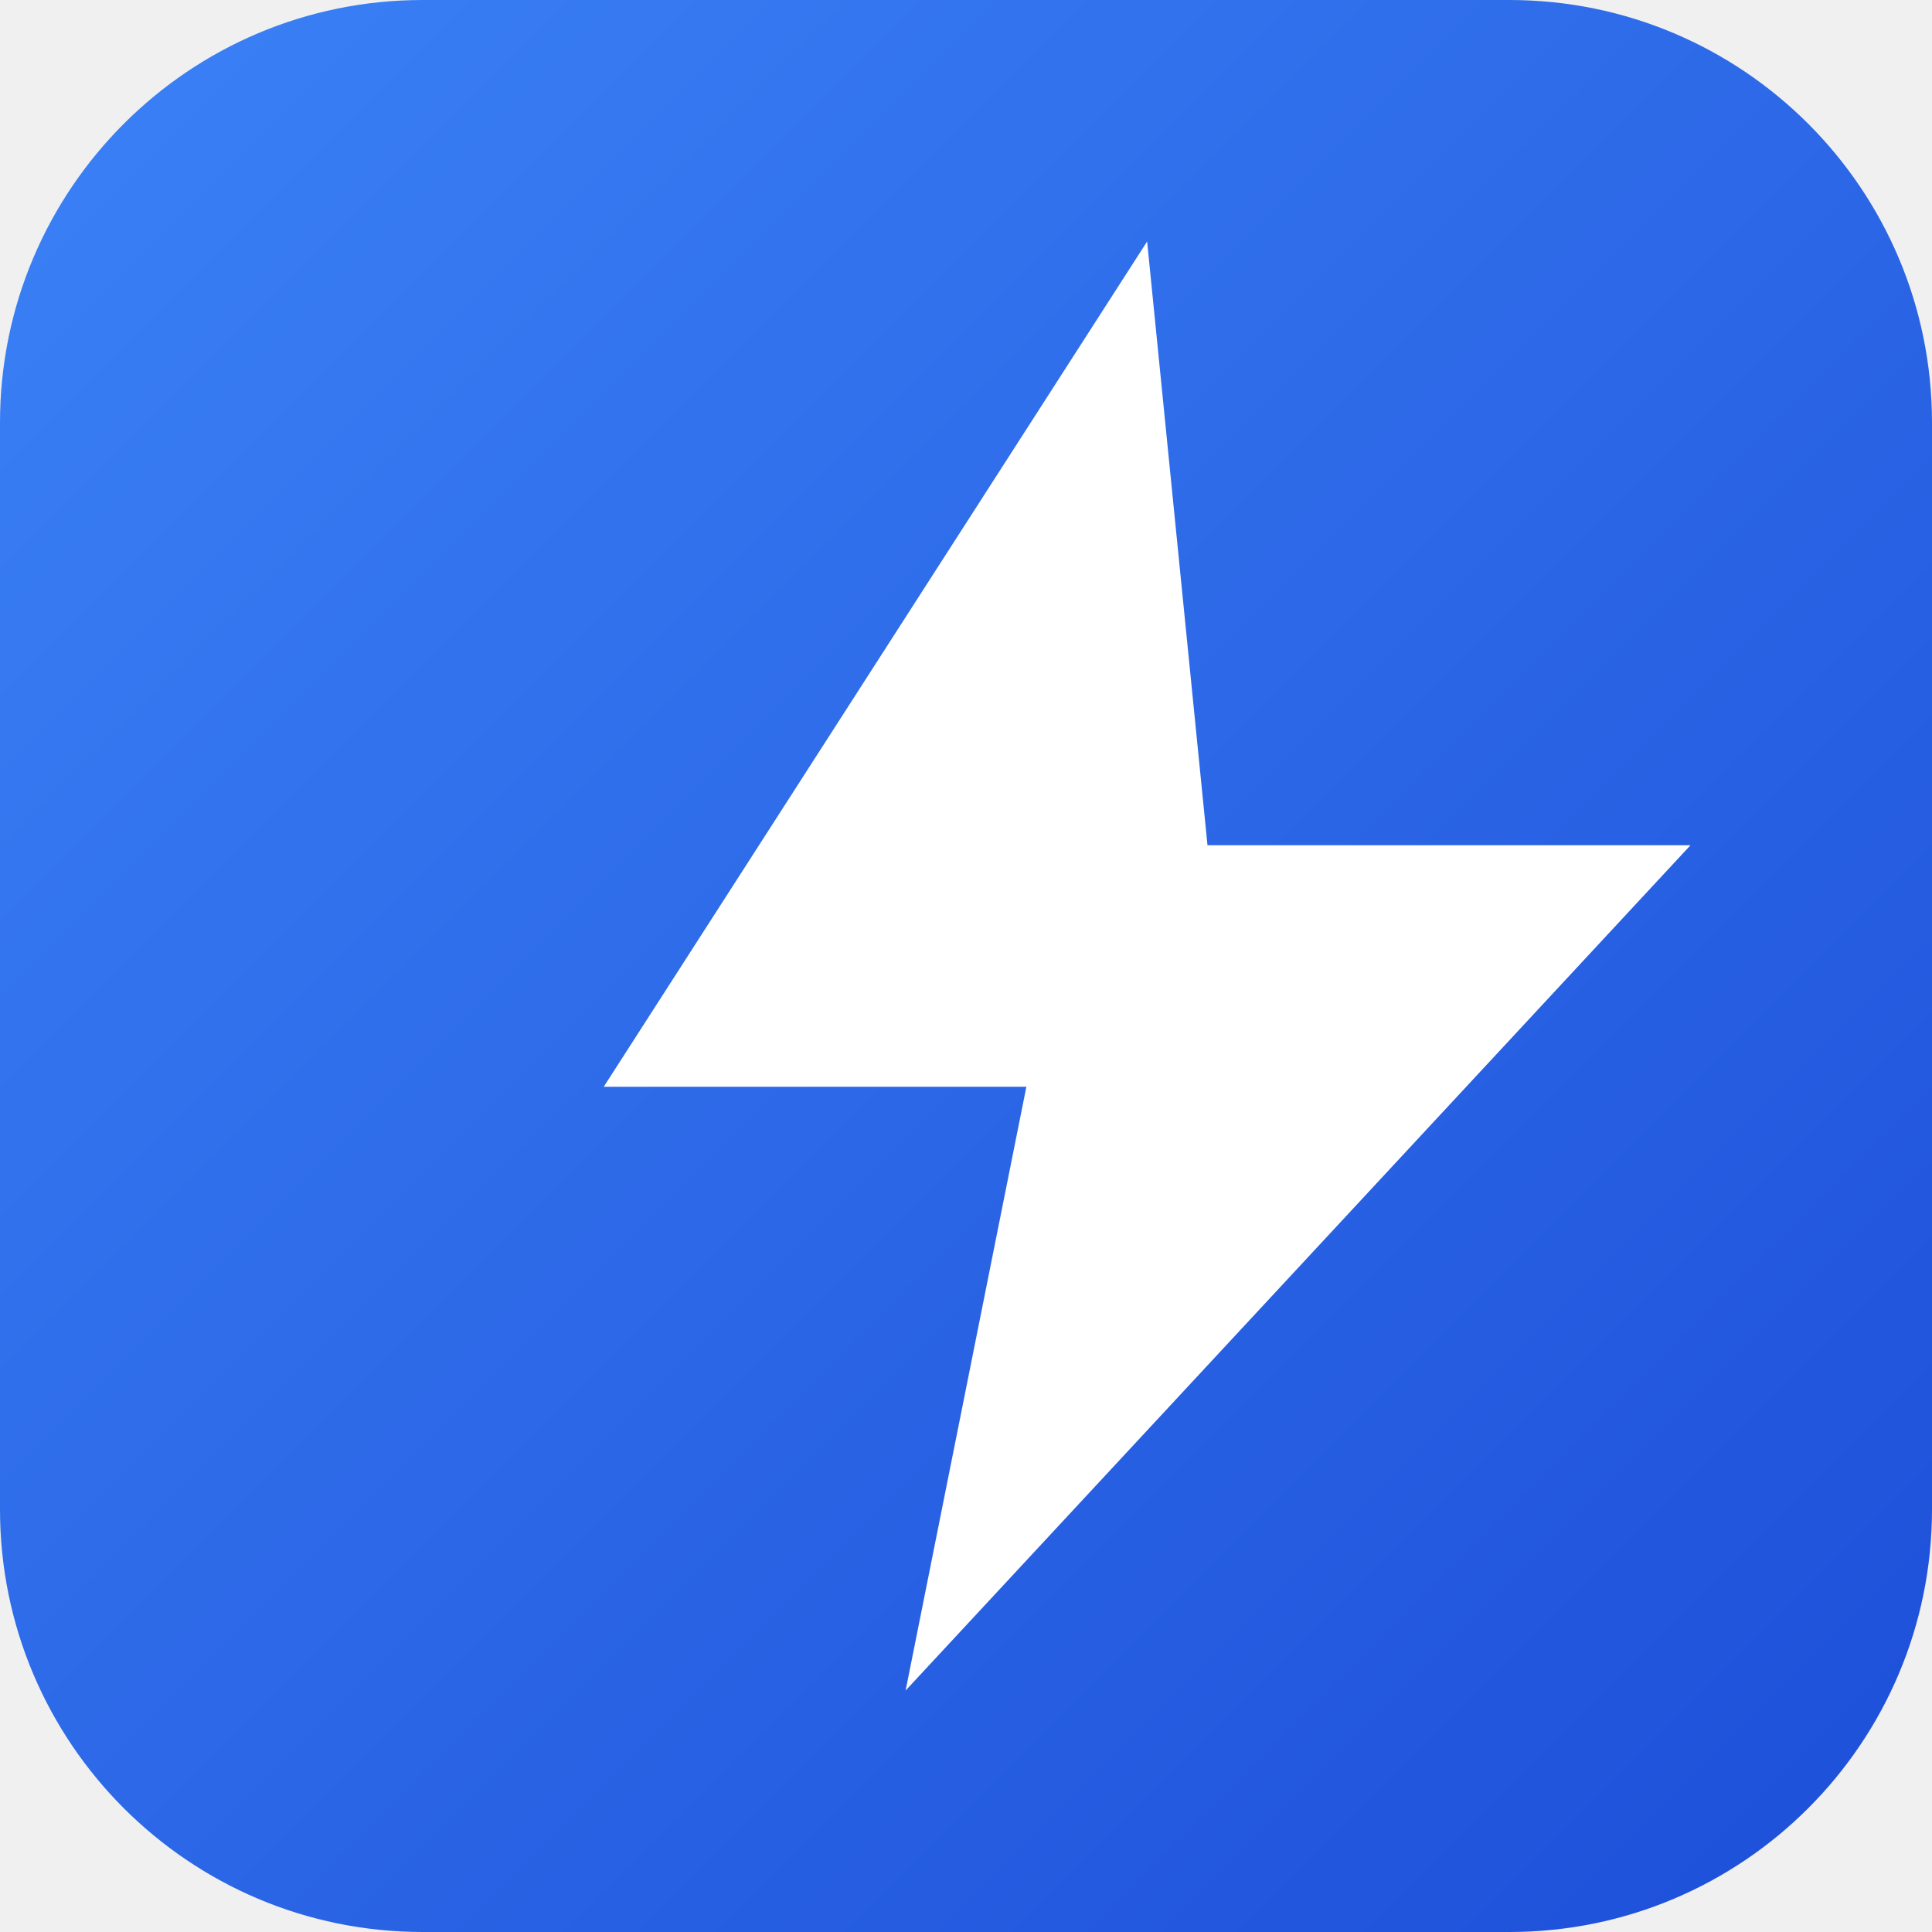
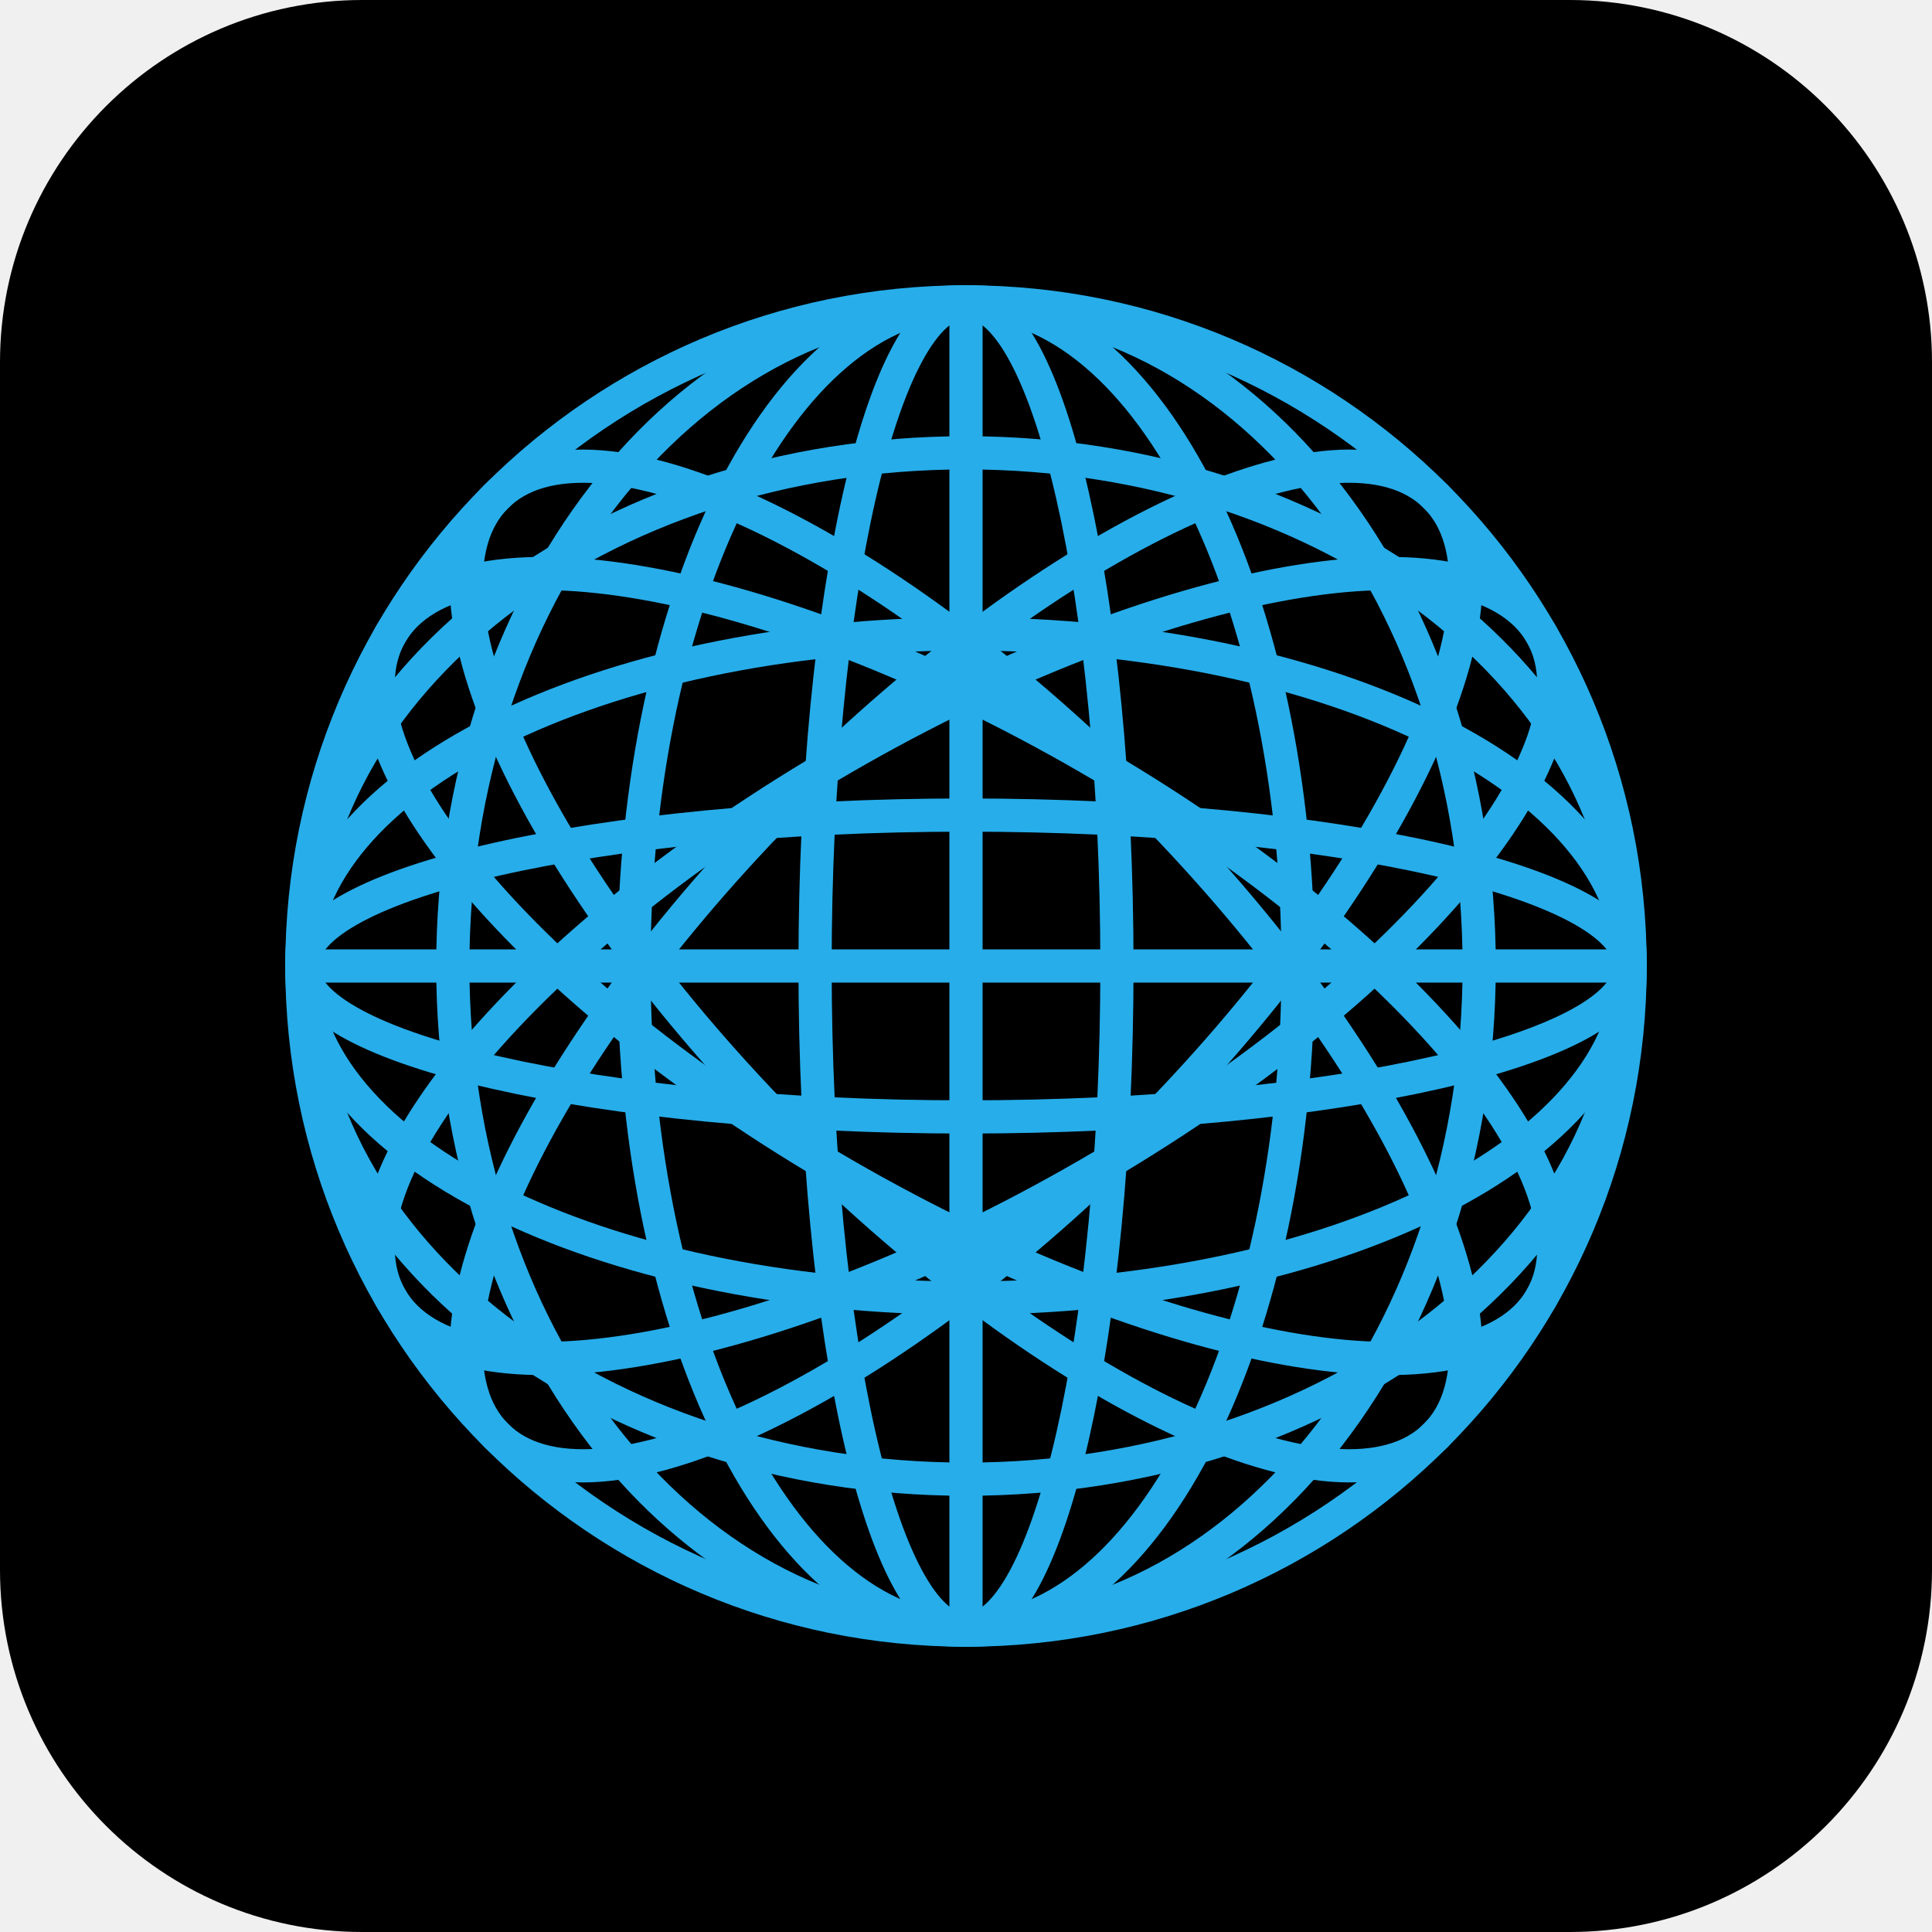
- <svg xmlns="http://www.w3.org/2000/svg" viewBox="0 0 32 32">
-   <defs>
-     <linearGradient id="g" x1="0" y1="0" x2="1" y2="1">
-       <stop offset="0%" stop-color="#3b82f6" />
-       <stop offset="100%" stop-color="#1d4ed8" />
-     </linearGradient>
-   </defs>
-   <rect width="32" height="32" rx="7" fill="url(#g)" />
-   <path d="M19 4L10 18h7l-2 10L28 14h-8z" fill="white" />
+ <svg xmlns="http://www.w3.org/2000/svg" viewBox="0 0 64 64" width="64" height="64">
+   <rect width="64" height="64" rx="12" fill="#000000" />
+   <g stroke="#29B6F6" stroke-width="1.1" fill="none" opacity="0.95">
+     <circle cx="32" cy="32" r="22" />
+     <ellipse cx="32" cy="32" rx="22" ry="5" />
+     <ellipse cx="32" cy="32" rx="22" ry="11" />
+     <ellipse cx="32" cy="32" rx="22" ry="17" />
+     <line x1="10" y1="32" x2="54" y2="32" />
+     <ellipse cx="32" cy="32" rx="5" ry="22" />
+     <ellipse cx="32" cy="32" rx="11" ry="22" />
+     <ellipse cx="32" cy="32" rx="17" ry="22" />
+     <line x1="32" y1="10" x2="32" y2="54" />
+     <ellipse cx="32" cy="32" rx="22" ry="8" transform="rotate(45 32 32)" />
+     <ellipse cx="32" cy="32" rx="22" ry="8" transform="rotate(-45 32 32)" />
+     <ellipse cx="32" cy="32" rx="22" ry="8" transform="rotate(30 32 32)" />
+     <ellipse cx="32" cy="32" rx="22" ry="8" transform="rotate(-30 32 32)" />
+   </g>
</svg>
